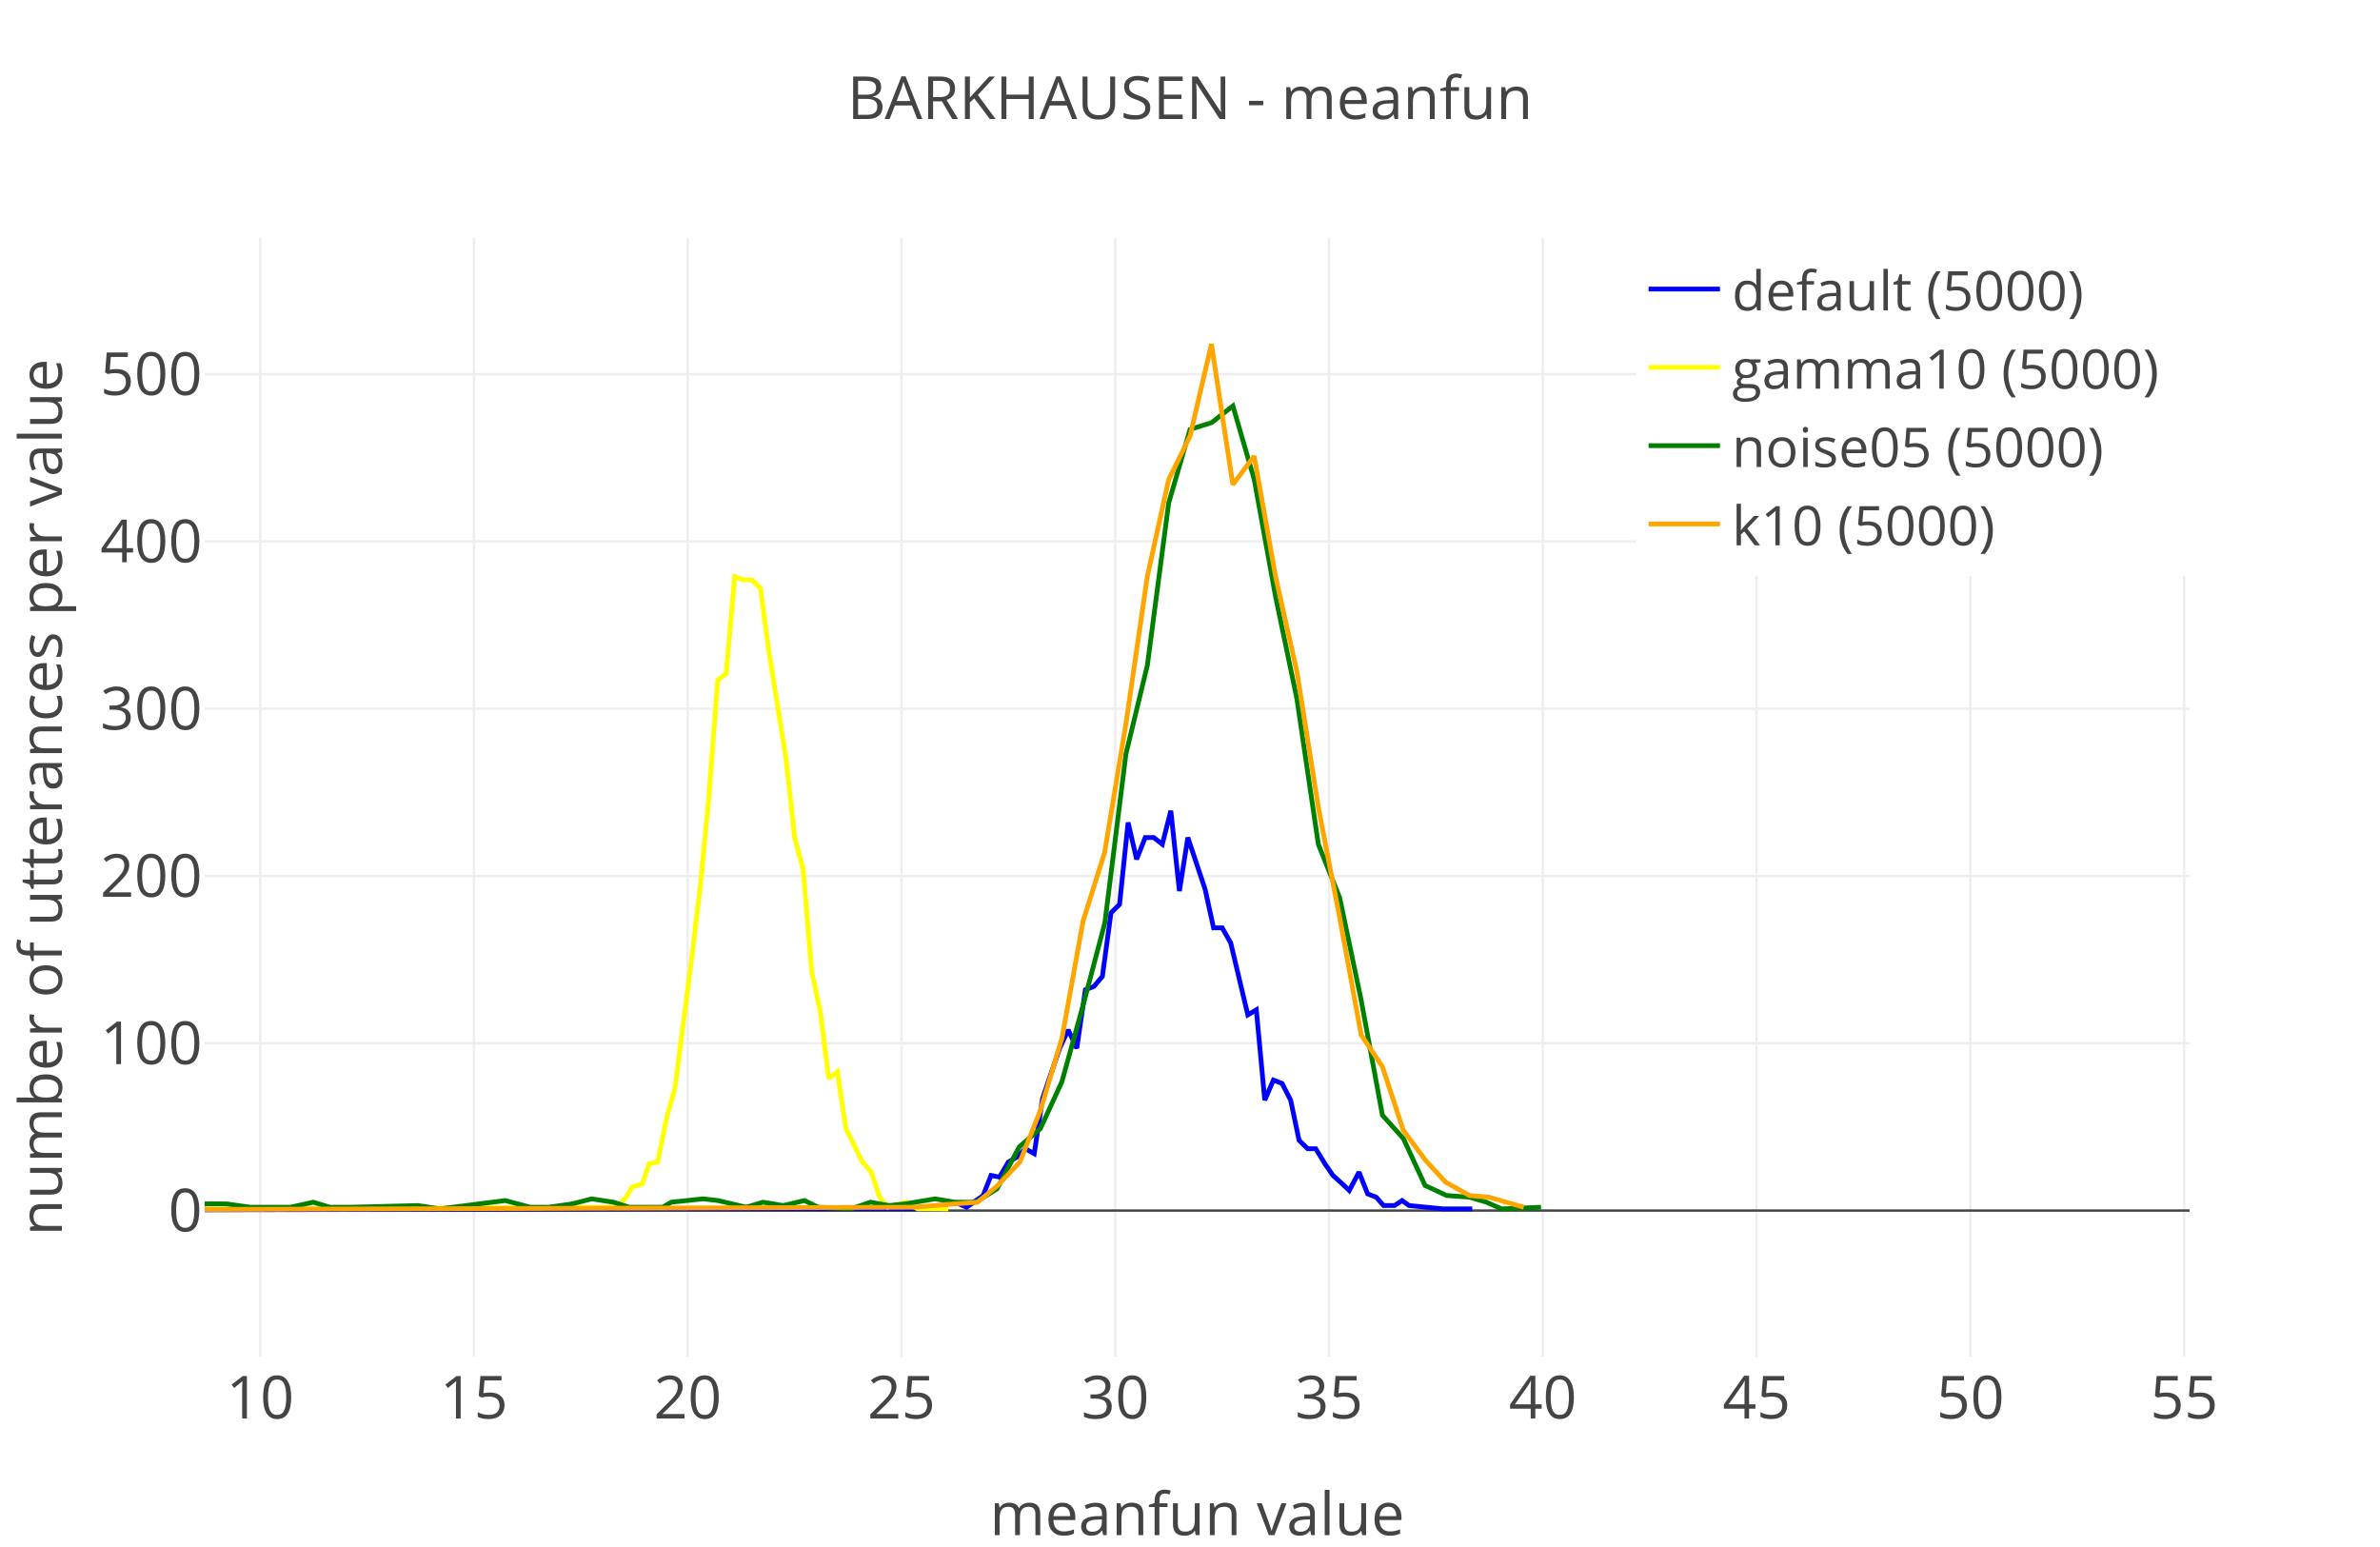
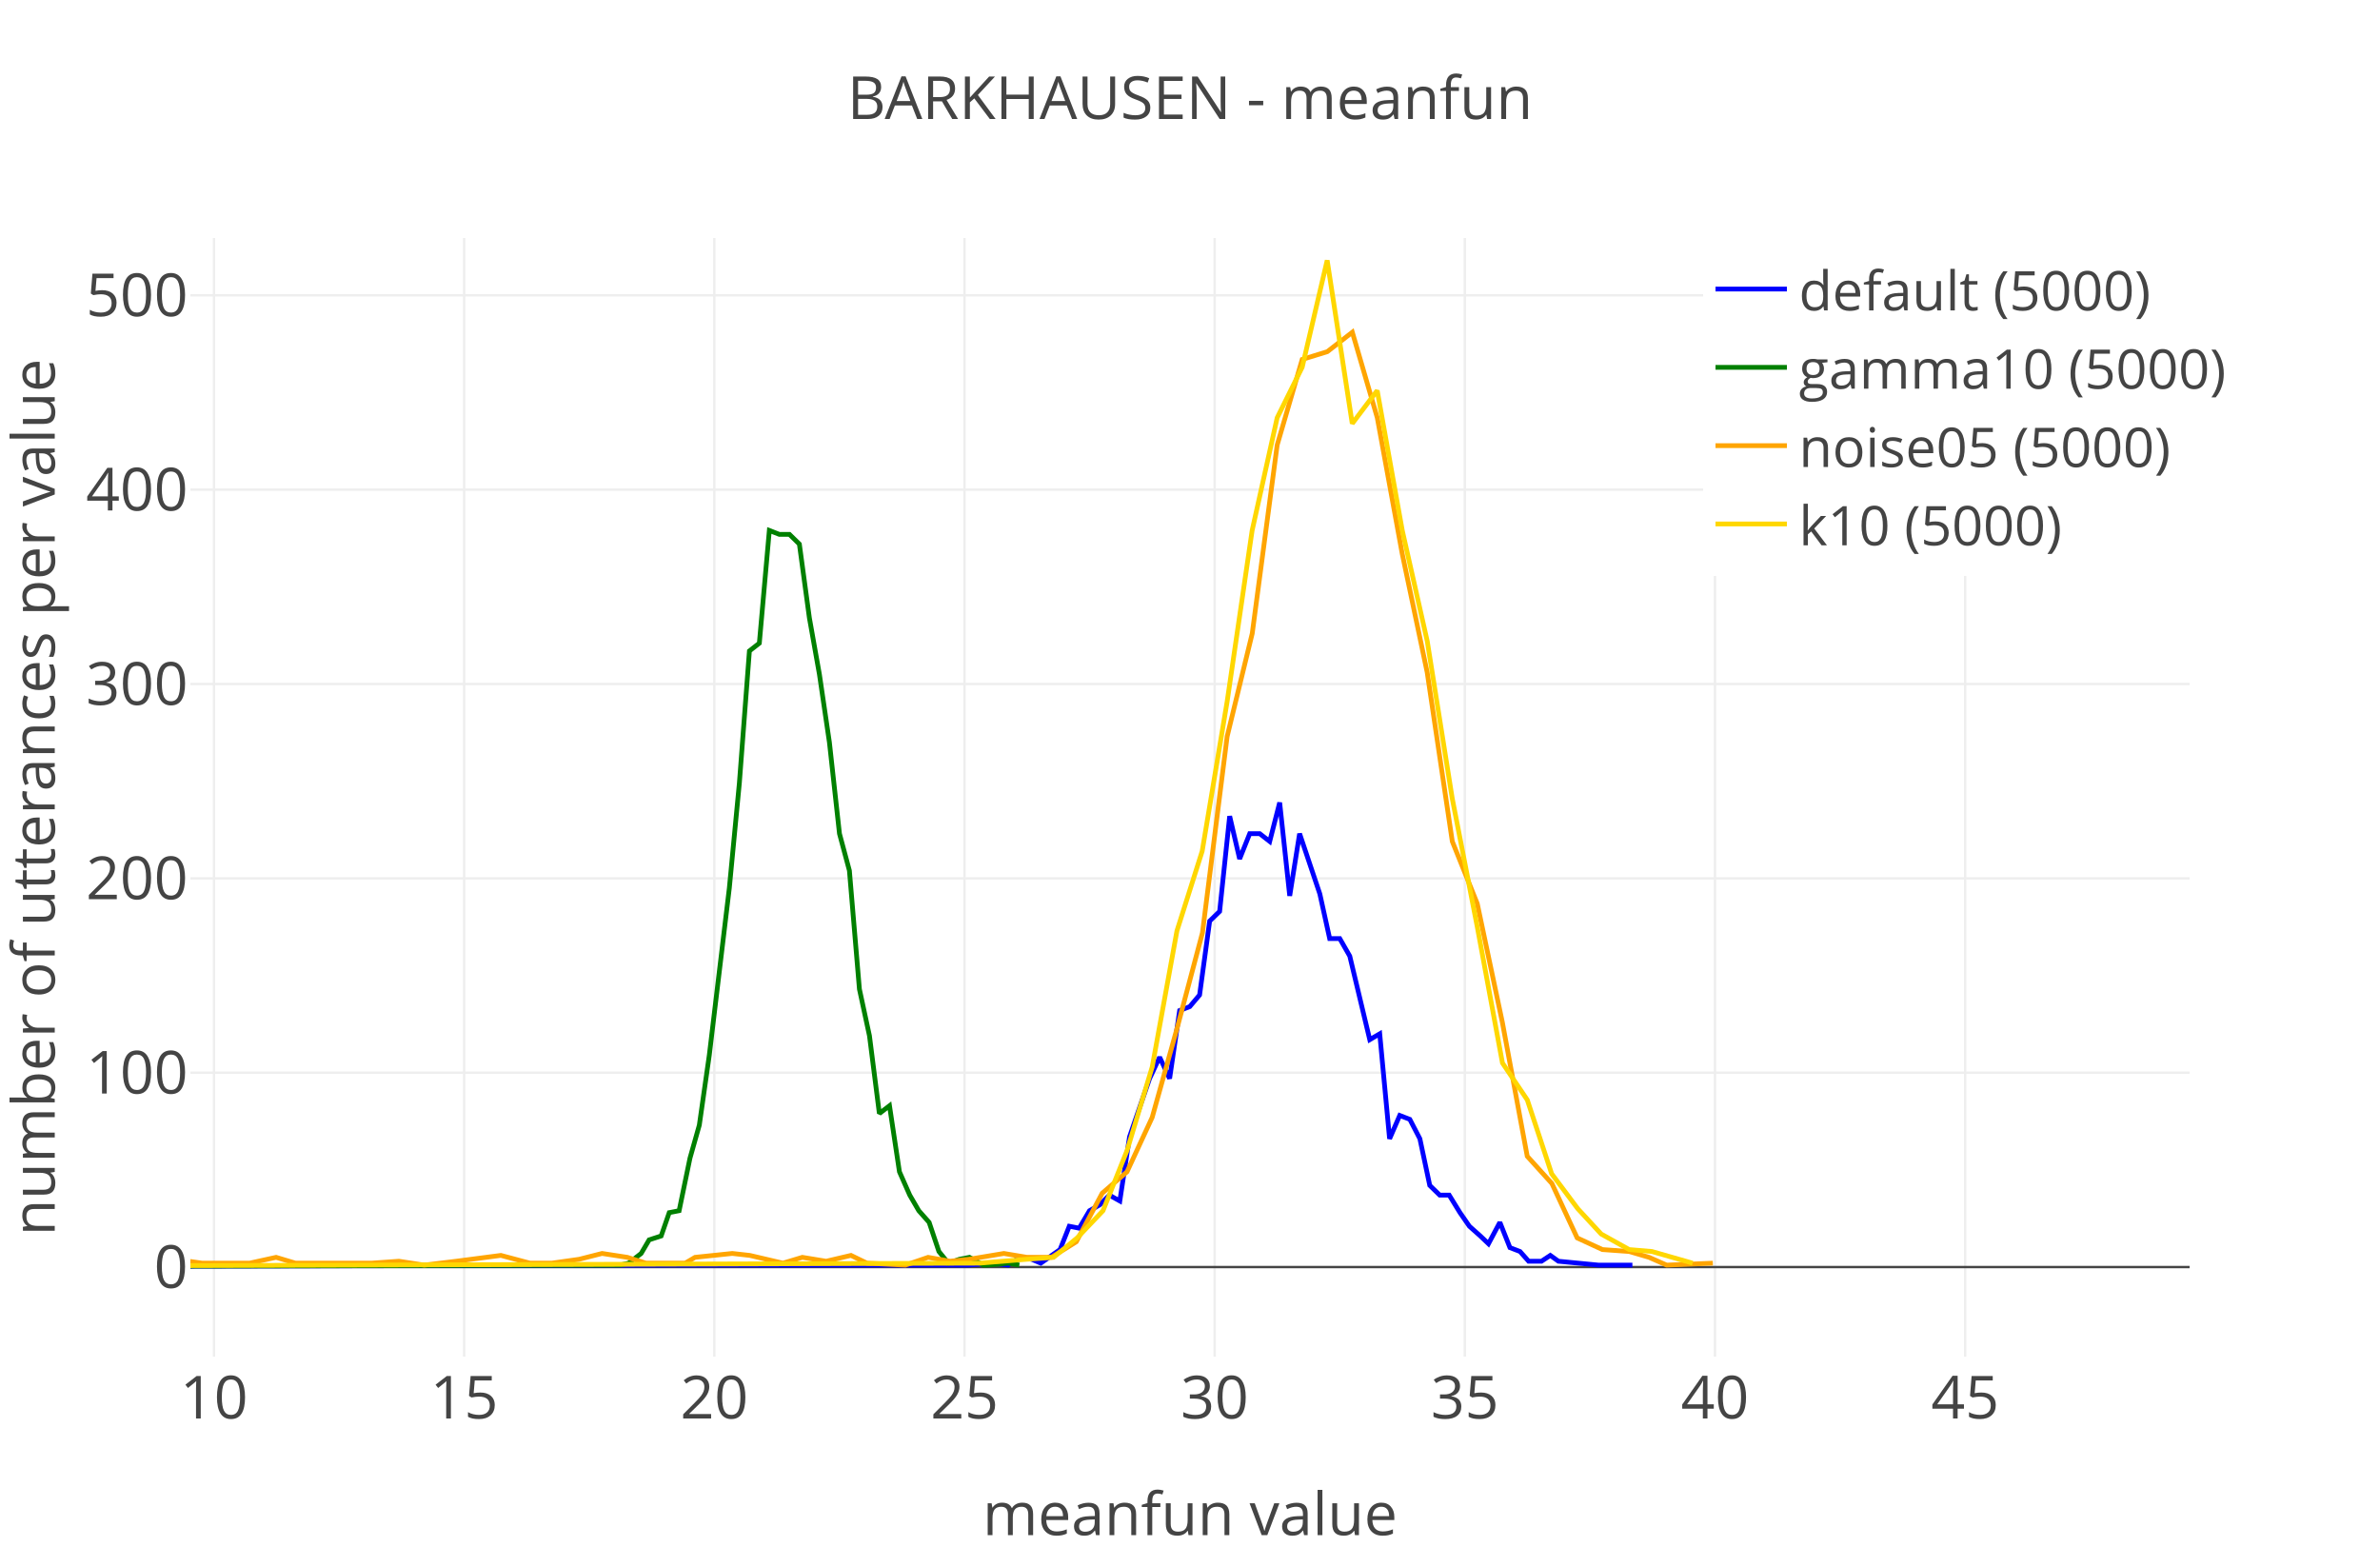
<svg xmlns="http://www.w3.org/2000/svg" class="main-svg" width="1000" height="650" style="" viewBox="0 0 1000 650">
  <rect x="0" y="0" width="1000" height="650" style="fill: rgb(255, 255, 255); fill-opacity: 1;" />
-   <defs id="defs-33570f">
+   <defs id="defs-31c6f6">
    <g class="clips">
-       <clipPath id="clip33570fxyplot" class="plotclip">
-         <rect width="834" height="470" />
-       </clipPath>
-       <clipPath class="axesclip" id="clip33570fx">
-         <rect x="86" y="0" width="834" height="650" />
-       </clipPath>
-       <clipPath class="axesclip" id="clip33570fy">
+       <clipPath id="clip31c6f6xyplot" class="plotclip">
+         <rect width="840" height="470" />
+       </clipPath>
+       <clipPath class="axesclip" id="clip31c6f6x">
+         <rect x="80" y="0" width="840" height="650" />
+       </clipPath>
+       <clipPath class="axesclip" id="clip31c6f6y">
        <rect x="0" y="100" width="1000" height="470" />
      </clipPath>
-       <clipPath class="axesclip" id="clip33570fxy">
-         <rect x="86" y="100" width="834" height="470" />
+       <clipPath class="axesclip" id="clip31c6f6xy">
+         <rect x="80" y="100" width="840" height="470" />
      </clipPath>
    </g>
    <g class="gradients" />
    <g class="patterns" />
  </defs>
  <g class="bglayer" />
  <g class="layer-below">
    <g class="imagelayer" />
    <g class="shapelayer" />
  </g>
  <g class="cartesianlayer">
    <g class="subplot xy">
      <g class="layer-subplot">
        <g class="shapelayer" />
        <g class="imagelayer" />
      </g>
      <g class="minor-gridlayer">
        <g class="x" />
        <g class="y" />
      </g>
      <g class="gridlayer">
        <g class="x">
-           <path class="xgrid crisp" transform="translate(109.3,0)" d="M0,100v470" style="stroke: rgb(238, 238, 238); stroke-opacity: 1; stroke-width: 1px;" />
-           <path class="xgrid crisp" transform="translate(199.12,0)" d="M0,100v470" style="stroke: rgb(238, 238, 238); stroke-opacity: 1; stroke-width: 1px;" />
-           <path class="xgrid crisp" transform="translate(288.95,0)" d="M0,100v470" style="stroke: rgb(238, 238, 238); stroke-opacity: 1; stroke-width: 1px;" />
-           <path class="xgrid crisp" transform="translate(378.77,0)" d="M0,100v470" style="stroke: rgb(238, 238, 238); stroke-opacity: 1; stroke-width: 1px;" />
-           <path class="xgrid crisp" transform="translate(468.6,0)" d="M0,100v470" style="stroke: rgb(238, 238, 238); stroke-opacity: 1; stroke-width: 1px;" />
-           <path class="xgrid crisp" transform="translate(558.42,0)" d="M0,100v470" style="stroke: rgb(238, 238, 238); stroke-opacity: 1; stroke-width: 1px;" />
-           <path class="xgrid crisp" transform="translate(648.25,0)" d="M0,100v470" style="stroke: rgb(238, 238, 238); stroke-opacity: 1; stroke-width: 1px;" />
-           <path class="xgrid crisp" transform="translate(738.07,0)" d="M0,100v470" style="stroke: rgb(238, 238, 238); stroke-opacity: 1; stroke-width: 1px;" />
-           <path class="xgrid crisp" transform="translate(827.89,0)" d="M0,100v470" style="stroke: rgb(238, 238, 238); stroke-opacity: 1; stroke-width: 1px;" />
-           <path class="xgrid crisp" transform="translate(917.72,0)" d="M0,100v470" style="stroke: rgb(238, 238, 238); stroke-opacity: 1; stroke-width: 1px;" />
+           <path class="xgrid crisp" transform="translate(89.91,0)" d="M0,100v470" style="stroke: rgb(238, 238, 238); stroke-opacity: 1; stroke-width: 1px;" />
+           <path class="xgrid crisp" transform="translate(195.02,0)" d="M0,100v470" style="stroke: rgb(238, 238, 238); stroke-opacity: 1; stroke-width: 1px;" />
+           <path class="xgrid crisp" transform="translate(300.13,0)" d="M0,100v470" style="stroke: rgb(238, 238, 238); stroke-opacity: 1; stroke-width: 1px;" />
+           <path class="xgrid crisp" transform="translate(405.25,0)" d="M0,100v470" style="stroke: rgb(238, 238, 238); stroke-opacity: 1; stroke-width: 1px;" />
+           <path class="xgrid crisp" transform="translate(510.36,0)" d="M0,100v470" style="stroke: rgb(238, 238, 238); stroke-opacity: 1; stroke-width: 1px;" />
+           <path class="xgrid crisp" transform="translate(615.47,0)" d="M0,100v470" style="stroke: rgb(238, 238, 238); stroke-opacity: 1; stroke-width: 1px;" />
+           <path class="xgrid crisp" transform="translate(720.58,0)" d="M0,100v470" style="stroke: rgb(238, 238, 238); stroke-opacity: 1; stroke-width: 1px;" />
+           <path class="xgrid crisp" transform="translate(825.69,0)" d="M0,100v470" style="stroke: rgb(238, 238, 238); stroke-opacity: 1; stroke-width: 1px;" />
        </g>
        <g class="y">
-           <path class="ygrid crisp" transform="translate(0,438.36)" d="M86,0h834" style="stroke: rgb(238, 238, 238); stroke-opacity: 1; stroke-width: 1px;" />
-           <path class="ygrid crisp" transform="translate(0,368.07)" d="M86,0h834" style="stroke: rgb(238, 238, 238); stroke-opacity: 1; stroke-width: 1px;" />
-           <path class="ygrid crisp" transform="translate(0,297.79)" d="M86,0h834" style="stroke: rgb(238, 238, 238); stroke-opacity: 1; stroke-width: 1px;" />
-           <path class="ygrid crisp" transform="translate(0,227.5)" d="M86,0h834" style="stroke: rgb(238, 238, 238); stroke-opacity: 1; stroke-width: 1px;" />
-           <path class="ygrid crisp" transform="translate(0,157.21)" d="M86,0h834" style="stroke: rgb(238, 238, 238); stroke-opacity: 1; stroke-width: 1px;" />
+           <path class="ygrid crisp" transform="translate(0,450.72)" d="M80,0h840" style="stroke: rgb(238, 238, 238); stroke-opacity: 1; stroke-width: 1px;" />
+           <path class="ygrid crisp" transform="translate(0,369.06)" d="M80,0h840" style="stroke: rgb(238, 238, 238); stroke-opacity: 1; stroke-width: 1px;" />
+           <path class="ygrid crisp" transform="translate(0,287.4)" d="M80,0h840" style="stroke: rgb(238, 238, 238); stroke-opacity: 1; stroke-width: 1px;" />
+           <path class="ygrid crisp" transform="translate(0,205.74)" d="M80,0h840" style="stroke: rgb(238, 238, 238); stroke-opacity: 1; stroke-width: 1px;" />
+           <path class="ygrid crisp" transform="translate(0,124.08)" d="M80,0h840" style="stroke: rgb(238, 238, 238); stroke-opacity: 1; stroke-width: 1px;" />
        </g>
      </g>
      <g class="zerolinelayer">
-         <path class="yzl zl crisp" transform="translate(0,508.64)" d="M86,0h834" style="stroke: rgb(68, 68, 68); stroke-opacity: 1; stroke-width: 1px;" />
+         <path class="yzl zl crisp" transform="translate(0,532.38)" d="M80,0h840" style="stroke: rgb(68, 68, 68); stroke-opacity: 1; stroke-width: 1px;" />
      </g>
      <path class="xlines-below" />
      <path class="ylines-below" />
      <g class="overlines-below" />
      <g class="xaxislayer-below" />
      <g class="yaxislayer-below" />
      <g class="overaxes-below" />
-       <g class="plot" transform="translate(86,100)" clip-path="url(#clip33570fxyplot)">
+       <g class="plot" transform="translate(80,100)" clip-path="url(#clip31c6f6xyplot)">
        <g class="scatterlayer mlayer">
-           <g class="trace scatter trace4864c4" style="stroke-miterlimit: 2; opacity: 1;">
-             <g class="fills" />
-             <g class="errorbars" />
-             <g class="lines">
-               <path class="js-line" d="M-156.35,407.94L-156.35,408.64L192.24,407.94L308.46,407.94L312.65,405.13L316.91,405.83L320.16,407.24L327.07,402.32L330.4,393.88L333.95,394.59L337.67,388.26L341.32,386.15L344.79,382.64L348.55,384.75L352.04,361.55L359.23,340.47L362.83,332.73L366.43,340.47L370.03,315.87L373.65,314.46L377.19,310.24L380.8,283.53L384.39,280.02L387.99,245.58L391.56,261.04L395.19,251.91L398.78,251.91L402.36,254.72L405.94,240.66L409.55,274.4L413.1,251.91L420.36,273.69L423.9,289.86L427.53,289.86L431.11,296.19L438.29,326.41L441.87,324.3L445.41,362.25L449.05,353.82L452.68,355.23L456.29,362.25L459.83,379.12L463.42,382.64L466.81,382.64L470.68,388.96L474.06,393.88L477.98,397.4L480.92,400.21L485.01,392.48L488.62,401.61L492.24,403.02L495.34,406.53L499.95,406.53L503.12,404.43L506.04,406.53L520.44,407.94L532.59,407.94" style="vector-effect: non-scaling-stroke; fill: none; stroke: rgb(0, 0, 255); stroke-opacity: 1; stroke-width: 2px; opacity: 1;" />
-             </g>
-             <g class="points" />
-             <g class="text" />
-           </g>
-           <g class="trace scatter trace5ce7df" style="stroke-miterlimit: 2; opacity: 1;">
-             <g class="fills" />
-             <g class="errorbars" />
-             <g class="lines">
-               <path class="js-line" d="M-156.35,408.64L172.2,407.24L176.68,403.72L179.54,398.8L183.87,397.4L186.76,388.96L190.32,388.26L194.2,369.28L197.56,357.33L204.74,301.81L208.33,271.59L211.95,233.63L215.55,185.84L219.11,183.03L222.7,142.26L226.29,143.67L229.92,143.67L233.49,147.18L237.09,173.89L244.27,218.87L247.88,251.91L251.45,265.26L255.05,308.13L258.65,325L262.21,353.12L265.85,350.31L269.42,374.2L276.37,388.26L280.08,392.48L283.59,403.02L286.99,407.24L294.54,405.13L299.55,407.94L312.45,407.94" style="vector-effect: non-scaling-stroke; fill: none; stroke: rgb(255, 255, 0); stroke-opacity: 1; stroke-width: 2px; opacity: 1;" />
-             </g>
-             <g class="points" />
-             <g class="text" />
-           </g>
-           <g class="trace scatter trace38b8af" style="stroke-miterlimit: 2; opacity: 1;">
-             <g class="fills" />
-             <g class="errorbars" />
-             <g class="lines">
-               <path class="js-line" d="M-156.35,408.64L-155.7,303.92L-130.03,407.94L-78.93,407.94L-71.89,407.24L-64.65,407.94L-54.36,405.83L-35.97,407.24L-25.21,405.13L-18.06,407.24L-5.41,407.94L0.16,405.83L9.18,405.83L19.08,407.24L27.09,407.24L36.07,407.24L45.61,405.13L52.58,407.24L61.45,407.24L89.68,406.53L98.8,407.94L126.31,404.43L136.76,407.24L144.57,407.24L154.42,405.83L162.64,403.72L171.71,405.13L178.41,407.24L192.49,407.24L196.03,405.13L209.39,403.72L215.68,404.43L227.59,407.24L234.55,405.13L243.11,406.53L252.01,404.43L257.76,407.24L271.56,407.94L279.72,405.13L287.59,406.53L294.38,405.83L306.91,403.72L315.23,405.13L324,405.13L332.91,399.51L342.22,381.93L351.13,374.2L360.17,354.52L369.13,322.19L378.22,287.75L387.09,216.76L396.09,179.51L405.05,111.33L414.03,80.41L423.04,77.6L432.03,70.57L440.99,101.49L449.95,150.69L458.91,193.57L467.92,254.72L476.89,277.21L485.89,320.08L494.84,368.58L503.68,378.42L512.76,398.1L521.83,402.32L531.48,403.02L538.57,405.13L544.89,407.94L561.48,407.24" style="vector-effect: non-scaling-stroke; fill: none; stroke: rgb(0, 128, 0); stroke-opacity: 1; stroke-width: 2px; opacity: 1;" />
-             </g>
-             <g class="points" />
-             <g class="text" />
-           </g>
-           <g class="trace scatter tracead4c1e" style="stroke-miterlimit: 2; opacity: 1;">
-             <g class="fills" />
-             <g class="errorbars" />
-             <g class="lines">
-               <path class="js-line" d="M-156.35,408.64L298.08,407.24L315.03,405.83L324.75,405.13L333.21,398.1L342.51,388.26L351.15,366.47L360.19,336.25L369.06,287.05L378.12,258.23L387.08,204.11L396.06,142.26L405.05,101.49L414.03,83.22L423,44.56L432,103.6L440.96,91.65L449.96,142.26L458.94,182.32L467.93,239.25L476.9,285.64L485.93,334.84L494.85,348.2L503.6,374.91L513,387.56L521.38,396.69L531.44,402.32L539.59,403.02L554.22,407.24" style="vector-effect: non-scaling-stroke; fill: none; stroke: rgb(255, 165, 0); stroke-opacity: 1; stroke-width: 2px; opacity: 1;" />
+           <g class="trace scatter trace115d45" style="stroke-miterlimit: 2; opacity: 1;">
+             <g class="fills" />
+             <g class="errorbars" />
+             <g class="lines">
+               <path class="js-line" d="M-200.31,431.56L-200.31,432.38L207.6,431.56L326.75,431.56L337.34,430.74L343.6,431.56L348.5,428.29L353.49,429.11L357.3,430.74L365.39,425.03L369.28,415.23L373.44,416.04L377.78,408.7L382.06,406.25L386.12,402.16L390.51,404.61L394.6,377.66L403.02,353.17L407.23,344.18L411.44,353.17L415.65,324.59L419.89,322.95L424.03,318.05L428.26,287.02L432.45,282.94L436.67,242.92L440.85,260.89L445.09,250.27L449.29,250.27L453.49,253.54L457.68,237.21L461.9,276.41L466.05,250.27L474.55,275.59L478.69,294.37L482.93,294.37L487.13,301.72L495.53,336.83L499.72,334.38L503.86,378.48L508.12,368.68L512.36,370.31L516.59,378.48L520.74,398.08L524.94,402.16L528.91,402.16L533.43,409.51L537.39,415.23L541.97,419.31L545.41,422.58L550.2,413.59L554.43,424.21L558.66,425.84L562.29,429.93L567.68,429.93L571.39,427.48L574.81,429.93L591.66,431.56L605.88,431.56" style="vector-effect: non-scaling-stroke; fill: none; stroke: rgb(0, 0, 255); stroke-opacity: 1; stroke-width: 2px; opacity: 1;" />
+             </g>
+             <g class="points" />
+             <g class="text" />
+           </g>
+           <g class="trace scatter traceb7e075" style="stroke-miterlimit: 2; opacity: 1;">
+             <g class="fills" />
+             <g class="errorbars" />
+             <g class="lines">
+               <path class="js-line" d="M-200.31,432.38L180.53,431.56L184.15,430.74L189.39,426.66L192.75,420.94L197.8,419.31L201.19,409.51L205.35,408.7L209.9,386.65L213.83,372.76L218.02,343.37L226.44,273.14L230.66,229.04L234.88,173.51L239.05,170.25L243.25,122.88L247.45,124.52L251.7,124.52L255.87,128.6L260.08,159.63L264.29,183.31L268.49,211.89L272.72,250.27L276.89,265.79L281.1,315.6L285.32,335.2L289.48,367.86L293.74,364.6L297.92,392.36L302.25,402.16L306.05,408.7L310.39,413.59L314.5,425.84L318.48,430.74L323.1,429.11L327.32,428.29L333.17,431.56L334.55,431.56L343.65,430.74L348.28,431.56" style="vector-effect: non-scaling-stroke; fill: none; stroke: rgb(0, 128, 0); stroke-opacity: 1; stroke-width: 2px; opacity: 1;" />
+             </g>
+             <g class="points" />
+             <g class="text" />
+           </g>
+           <g class="trace scatter trace180dc3" style="stroke-miterlimit: 2; opacity: 1;">
+             <g class="fills" />
+             <g class="errorbars" />
+             <g class="lines">
+               <path class="js-line" d="M-200.31,432.38L-199.55,310.7L-169.52,431.56L-101.48,430.74L-93,431.56L-80.96,429.11L-65.55,430.74L-59.45,430.74L-46.85,428.29L-38.49,430.74L-23.68,431.56L-17.17,429.11L-6.62,429.11L4.97,430.74L14.34,430.74L24.86,430.74L36.01,428.29L44.17,430.74L54.55,430.74L76.05,430.74L87.59,429.93L98.26,431.56L111.69,429.93L130.45,427.48L142.69,430.74L151.82,430.74L163.35,429.11L172.97,426.66L183.58,428.29L191.42,430.74L207.89,430.74L212.04,428.29L227.67,426.66L235.03,427.48L248.97,430.74L257.11,428.29L267.13,429.93L277.55,427.48L284.27,430.74L300.42,431.56L309.97,428.29L319.18,429.93L327.12,429.11L341.79,426.66L351.53,428.29L361.79,428.29L372.22,421.76L383.11,401.35L393.53,392.36L404.11,369.5L414.6,331.93L425.23,291.92L435.61,209.44L446.15,166.16L456.64,86.95L467.14,51.02L477.69,47.76L488.21,39.59L498.69,75.52L509.17,132.68L519.66,182.5L530.21,253.54L540.7,279.67L551.23,329.48L561.7,385.83L572.05,397.26L582.68,420.13L593.29,425.03L604.57,425.84L612.88,428.29L620.28,431.56L639.69,430.74" style="vector-effect: non-scaling-stroke; fill: none; stroke: rgb(255, 165, 0); stroke-opacity: 1; stroke-width: 2px; opacity: 1;" />
+             </g>
+             <g class="points" />
+             <g class="text" />
+           </g>
+           <g class="trace scatter traced824a6" style="stroke-miterlimit: 2; opacity: 1;">
+             <g class="fills" />
+             <g class="errorbars" />
+             <g class="lines">
+               <path class="js-line" d="M-200.31,432.38L331.45,430.74L351.29,429.11L362.67,428.29L372.57,420.13L383.45,408.7L393.56,383.38L404.13,348.27L414.52,291.1L425.12,257.62L435.61,194.75L446.11,122.88L456.63,75.52L467.14,54.29L477.64,9.38L488.17,77.97L498.66,64.09L509.19,122.88L519.69,169.43L530.21,235.58L540.71,289.47L551.28,346.63L561.72,362.15L571.96,393.18L582.95,407.88L592.76,418.49L604.53,425.03L614.08,425.84L631.19,430.74" style="vector-effect: non-scaling-stroke; fill: none; stroke: rgb(255, 215, 0); stroke-opacity: 1; stroke-width: 2px; opacity: 1;" />
            </g>
            <g class="points" />
            <g class="text" />
          </g>
        </g>
      </g>
      <g class="overplot" />
      <path class="xlines-above crisp" d="M0,0" style="fill: none;" />
      <path class="ylines-above crisp" d="M0,0" style="fill: none;" />
      <g class="overlines-above" />
      <g class="xaxislayer-above">
        <g class="xtick">
-           <text text-anchor="middle" x="0" y="596" transform="translate(109.3,0)" style="font-family: 'Open Sans', verdana, arial, sans-serif; font-size: 25px; fill: rgb(68, 68, 68); fill-opacity: 1; white-space: pre; opacity: 1;">10</text>
-         </g>
-         <g class="xtick">
-           <text text-anchor="middle" x="0" y="596" style="font-family: 'Open Sans', verdana, arial, sans-serif; font-size: 25px; fill: rgb(68, 68, 68); fill-opacity: 1; white-space: pre; opacity: 1;" transform="translate(199.12,0)">15</text>
-         </g>
-         <g class="xtick">
-           <text text-anchor="middle" x="0" y="596" style="font-family: 'Open Sans', verdana, arial, sans-serif; font-size: 25px; fill: rgb(68, 68, 68); fill-opacity: 1; white-space: pre; opacity: 1;" transform="translate(288.95,0)">20</text>
-         </g>
-         <g class="xtick">
-           <text text-anchor="middle" x="0" y="596" style="font-family: 'Open Sans', verdana, arial, sans-serif; font-size: 25px; fill: rgb(68, 68, 68); fill-opacity: 1; white-space: pre; opacity: 1;" transform="translate(378.77,0)">25</text>
-         </g>
-         <g class="xtick">
-           <text text-anchor="middle" x="0" y="596" style="font-family: 'Open Sans', verdana, arial, sans-serif; font-size: 25px; fill: rgb(68, 68, 68); fill-opacity: 1; white-space: pre; opacity: 1;" transform="translate(468.6,0)">30</text>
-         </g>
-         <g class="xtick">
-           <text text-anchor="middle" x="0" y="596" style="font-family: 'Open Sans', verdana, arial, sans-serif; font-size: 25px; fill: rgb(68, 68, 68); fill-opacity: 1; white-space: pre; opacity: 1;" transform="translate(558.42,0)">35</text>
-         </g>
-         <g class="xtick">
-           <text text-anchor="middle" x="0" y="596" style="font-family: 'Open Sans', verdana, arial, sans-serif; font-size: 25px; fill: rgb(68, 68, 68); fill-opacity: 1; white-space: pre; opacity: 1;" transform="translate(648.25,0)">40</text>
-         </g>
-         <g class="xtick">
-           <text text-anchor="middle" x="0" y="596" style="font-family: 'Open Sans', verdana, arial, sans-serif; font-size: 25px; fill: rgb(68, 68, 68); fill-opacity: 1; white-space: pre; opacity: 1;" transform="translate(738.07,0)">45</text>
-         </g>
-         <g class="xtick">
-           <text text-anchor="middle" x="0" y="596" style="font-family: 'Open Sans', verdana, arial, sans-serif; font-size: 25px; fill: rgb(68, 68, 68); fill-opacity: 1; white-space: pre; opacity: 1;" transform="translate(827.89,0)">50</text>
-         </g>
-         <g class="xtick">
-           <text text-anchor="middle" x="0" y="596" style="font-family: 'Open Sans', verdana, arial, sans-serif; font-size: 25px; fill: rgb(68, 68, 68); fill-opacity: 1; white-space: pre; opacity: 1;" transform="translate(917.72,0)">55</text>
+           <text text-anchor="middle" x="0" y="596" transform="translate(89.91,0)" style="font-family: 'Open Sans', verdana, arial, sans-serif; font-size: 25px; fill: rgb(68, 68, 68); fill-opacity: 1; white-space: pre; opacity: 1;">10</text>
+         </g>
+         <g class="xtick">
+           <text text-anchor="middle" x="0" y="596" style="font-family: 'Open Sans', verdana, arial, sans-serif; font-size: 25px; fill: rgb(68, 68, 68); fill-opacity: 1; white-space: pre; opacity: 1;" transform="translate(195.02,0)">15</text>
+         </g>
+         <g class="xtick">
+           <text text-anchor="middle" x="0" y="596" style="font-family: 'Open Sans', verdana, arial, sans-serif; font-size: 25px; fill: rgb(68, 68, 68); fill-opacity: 1; white-space: pre; opacity: 1;" transform="translate(300.13,0)">20</text>
+         </g>
+         <g class="xtick">
+           <text text-anchor="middle" x="0" y="596" style="font-family: 'Open Sans', verdana, arial, sans-serif; font-size: 25px; fill: rgb(68, 68, 68); fill-opacity: 1; white-space: pre; opacity: 1;" transform="translate(405.25,0)">25</text>
+         </g>
+         <g class="xtick">
+           <text text-anchor="middle" x="0" y="596" style="font-family: 'Open Sans', verdana, arial, sans-serif; font-size: 25px; fill: rgb(68, 68, 68); fill-opacity: 1; white-space: pre; opacity: 1;" transform="translate(510.36,0)">30</text>
+         </g>
+         <g class="xtick">
+           <text text-anchor="middle" x="0" y="596" style="font-family: 'Open Sans', verdana, arial, sans-serif; font-size: 25px; fill: rgb(68, 68, 68); fill-opacity: 1; white-space: pre; opacity: 1;" transform="translate(615.47,0)">35</text>
+         </g>
+         <g class="xtick">
+           <text text-anchor="middle" x="0" y="596" style="font-family: 'Open Sans', verdana, arial, sans-serif; font-size: 25px; fill: rgb(68, 68, 68); fill-opacity: 1; white-space: pre; opacity: 1;" transform="translate(720.58,0)">40</text>
+         </g>
+         <g class="xtick">
+           <text text-anchor="middle" x="0" y="596" style="font-family: 'Open Sans', verdana, arial, sans-serif; font-size: 25px; fill: rgb(68, 68, 68); fill-opacity: 1; white-space: pre; opacity: 1;" transform="translate(825.69,0)">45</text>
        </g>
      </g>
      <g class="yaxislayer-above">
        <g class="ytick">
-           <text text-anchor="end" x="85" y="8.75" transform="translate(0,508.64)" style="font-family: 'Open Sans', verdana, arial, sans-serif; font-size: 25px; fill: rgb(68, 68, 68); fill-opacity: 1; white-space: pre; opacity: 1;">0</text>
-         </g>
-         <g class="ytick">
-           <text text-anchor="end" x="85" y="8.75" style="font-family: 'Open Sans', verdana, arial, sans-serif; font-size: 25px; fill: rgb(68, 68, 68); fill-opacity: 1; white-space: pre; opacity: 1;" transform="translate(0,438.36)">100</text>
-         </g>
-         <g class="ytick">
-           <text text-anchor="end" x="85" y="8.75" style="font-family: 'Open Sans', verdana, arial, sans-serif; font-size: 25px; fill: rgb(68, 68, 68); fill-opacity: 1; white-space: pre; opacity: 1;" transform="translate(0,368.07)">200</text>
-         </g>
-         <g class="ytick">
-           <text text-anchor="end" x="85" y="8.75" style="font-family: 'Open Sans', verdana, arial, sans-serif; font-size: 25px; fill: rgb(68, 68, 68); fill-opacity: 1; white-space: pre; opacity: 1;" transform="translate(0,297.79)">300</text>
-         </g>
-         <g class="ytick">
-           <text text-anchor="end" x="85" y="8.75" style="font-family: 'Open Sans', verdana, arial, sans-serif; font-size: 25px; fill: rgb(68, 68, 68); fill-opacity: 1; white-space: pre; opacity: 1;" transform="translate(0,227.5)">400</text>
-         </g>
-         <g class="ytick">
-           <text text-anchor="end" x="85" y="8.75" style="font-family: 'Open Sans', verdana, arial, sans-serif; font-size: 25px; fill: rgb(68, 68, 68); fill-opacity: 1; white-space: pre; opacity: 1;" transform="translate(0,157.21)">500</text>
+           <text text-anchor="end" x="79" y="8.75" transform="translate(0,532.38)" style="font-family: 'Open Sans', verdana, arial, sans-serif; font-size: 25px; fill: rgb(68, 68, 68); fill-opacity: 1; white-space: pre; opacity: 1;">0</text>
+         </g>
+         <g class="ytick">
+           <text text-anchor="end" x="79" y="8.75" style="font-family: 'Open Sans', verdana, arial, sans-serif; font-size: 25px; fill: rgb(68, 68, 68); fill-opacity: 1; white-space: pre; opacity: 1;" transform="translate(0,450.72)">100</text>
+         </g>
+         <g class="ytick">
+           <text text-anchor="end" x="79" y="8.75" style="font-family: 'Open Sans', verdana, arial, sans-serif; font-size: 25px; fill: rgb(68, 68, 68); fill-opacity: 1; white-space: pre; opacity: 1;" transform="translate(0,369.06)">200</text>
+         </g>
+         <g class="ytick">
+           <text text-anchor="end" x="79" y="8.75" style="font-family: 'Open Sans', verdana, arial, sans-serif; font-size: 25px; fill: rgb(68, 68, 68); fill-opacity: 1; white-space: pre; opacity: 1;" transform="translate(0,287.4)">300</text>
+         </g>
+         <g class="ytick">
+           <text text-anchor="end" x="79" y="8.75" style="font-family: 'Open Sans', verdana, arial, sans-serif; font-size: 25px; fill: rgb(68, 68, 68); fill-opacity: 1; white-space: pre; opacity: 1;" transform="translate(0,205.74)">400</text>
+         </g>
+         <g class="ytick">
+           <text text-anchor="end" x="79" y="8.75" style="font-family: 'Open Sans', verdana, arial, sans-serif; font-size: 25px; fill: rgb(68, 68, 68); fill-opacity: 1; white-space: pre; opacity: 1;" transform="translate(0,124.08)">500</text>
        </g>
      </g>
      <g class="overaxes-above" />
    </g>
  </g>
  <g class="polarlayer" />
  <g class="smithlayer" />
  <g class="ternarylayer" />
  <g class="geolayer" />
  <g class="funnelarealayer" />
  <g class="pielayer" />
  <g class="iciclelayer" />
  <g class="treemaplayer" />
  <g class="sunburstlayer" />
  <g class="glimages" />
-   <defs id="topdefs-33570f">
+   <defs id="topdefs-31c6f6">
    <g class="clips" />
-     <clipPath id="legend33570f">
-       <rect width="249" height="142" x="0" y="0" />
+     <clipPath id="legend31c6f6">
+       <rect width="221" height="142" x="0" y="0" />
    </clipPath>
  </defs>
  <g class="layer-above">
    <g class="imagelayer" />
    <g class="shapelayer" />
  </g>
  <g class="infolayer">
-     <g class="legend" pointer-events="all" transform="translate(687.68,100)">
-       <rect class="bg" shape-rendering="crispEdges" width="249" height="142" x="0" y="0" style="stroke: rgb(68, 68, 68); stroke-opacity: 1; fill: rgb(255, 255, 255); fill-opacity: 1; stroke-width: 0px;" />
-       <g class="scrollbox" transform="" clip-path="url(#legend33570f)">
+     <g class="legend" pointer-events="all" transform="translate(715.8,100)">
+       <rect class="bg" shape-rendering="crispEdges" width="221" height="142" x="0" y="0" style="stroke: rgb(68, 68, 68); stroke-opacity: 1; fill: rgb(255, 255, 255); fill-opacity: 1; stroke-width: 0px;" />
+       <g class="scrollbox" transform="" clip-path="url(#legend31c6f6)">
        <g class="groups">
          <g class="traces" transform="translate(0,21.45)" style="opacity: 1;">
            <text class="legendtext" text-anchor="start" x="40" y="8.97" style="font-family: 'Open Sans', verdana, arial, sans-serif; font-size: 23px; fill: rgb(68, 68, 68); fill-opacity: 1; white-space: pre;">default (5000)</text>
            <g class="layers" style="opacity: 1;">
              <g class="legendfill" />
              <g class="legendlines">
                <path class="js-line" d="M5,0h30" style="fill: none; stroke: rgb(0, 0, 255); stroke-opacity: 1; stroke-width: 2px;" />
              </g>
              <g class="legendsymbols">
                <g class="legendpoints" />
              </g>
            </g>
-             <rect class="legendtoggle" x="0" y="-16.45" width="243.406" height="32.9" style="fill: rgb(0, 0, 0); fill-opacity: 0;" />
+             <rect class="legendtoggle" x="0" y="-16.45" width="215.156" height="32.9" style="fill: rgb(0, 0, 0); fill-opacity: 0;" />
          </g>
          <g class="traces" transform="translate(0,54.35)" style="opacity: 1;">
            <text class="legendtext" text-anchor="start" x="40" y="8.97" style="font-family: 'Open Sans', verdana, arial, sans-serif; font-size: 23px; fill: rgb(68, 68, 68); fill-opacity: 1; white-space: pre;">gamma10 (5000)</text>
            <g class="layers" style="opacity: 1;">
              <g class="legendfill" />
              <g class="legendlines">
-                 <path class="js-line" d="M5,0h30" style="fill: none; stroke: rgb(255, 255, 0); stroke-opacity: 1; stroke-width: 2px;" />
-               </g>
-               <g class="legendsymbols">
-                 <g class="legendpoints" />
-               </g>
-             </g>
-             <rect class="legendtoggle" x="0" y="-16.45" width="243.406" height="32.9" style="fill: rgb(0, 0, 0); fill-opacity: 0;" />
+                 <path class="js-line" d="M5,0h30" style="fill: none; stroke: rgb(0, 128, 0); stroke-opacity: 1; stroke-width: 2px;" />
+               </g>
+               <g class="legendsymbols">
+                 <g class="legendpoints" />
+               </g>
+             </g>
+             <rect class="legendtoggle" x="0" y="-16.45" width="215.156" height="32.9" style="fill: rgb(0, 0, 0); fill-opacity: 0;" />
          </g>
          <g class="traces" transform="translate(0,87.25)" style="opacity: 1;">
            <text class="legendtext" text-anchor="start" x="40" y="8.97" style="font-family: 'Open Sans', verdana, arial, sans-serif; font-size: 23px; fill: rgb(68, 68, 68); fill-opacity: 1; white-space: pre;">noise05 (5000)</text>
            <g class="layers" style="opacity: 1;">
              <g class="legendfill" />
              <g class="legendlines">
-                 <path class="js-line" d="M5,0h30" style="fill: none; stroke: rgb(0, 128, 0); stroke-opacity: 1; stroke-width: 2px;" />
-               </g>
-               <g class="legendsymbols">
-                 <g class="legendpoints" />
-               </g>
-             </g>
-             <rect class="legendtoggle" x="0" y="-16.45" width="243.406" height="32.9" style="fill: rgb(0, 0, 0); fill-opacity: 0;" />
+                 <path class="js-line" d="M5,0h30" style="fill: none; stroke: rgb(255, 165, 0); stroke-opacity: 1; stroke-width: 2px;" />
+               </g>
+               <g class="legendsymbols">
+                 <g class="legendpoints" />
+               </g>
+             </g>
+             <rect class="legendtoggle" x="0" y="-16.45" width="215.156" height="32.9" style="fill: rgb(0, 0, 0); fill-opacity: 0;" />
          </g>
          <g class="traces" transform="translate(0,120.15)" style="opacity: 1;">
            <text class="legendtext" text-anchor="start" x="40" y="8.97" style="font-family: 'Open Sans', verdana, arial, sans-serif; font-size: 23px; fill: rgb(68, 68, 68); fill-opacity: 1; white-space: pre;">k10 (5000)</text>
            <g class="layers" style="opacity: 1;">
              <g class="legendfill" />
              <g class="legendlines">
-                 <path class="js-line" d="M5,0h30" style="fill: none; stroke: rgb(255, 165, 0); stroke-opacity: 1; stroke-width: 2px;" />
-               </g>
-               <g class="legendsymbols">
-                 <g class="legendpoints" />
-               </g>
-             </g>
-             <rect class="legendtoggle" x="0" y="-16.45" width="243.406" height="32.9" style="fill: rgb(0, 0, 0); fill-opacity: 0;" />
+                 <path class="js-line" d="M5,0h30" style="fill: none; stroke: rgb(255, 215, 0); stroke-opacity: 1; stroke-width: 2px;" />
+               </g>
+               <g class="legendsymbols">
+                 <g class="legendpoints" />
+               </g>
+             </g>
+             <rect class="legendtoggle" x="0" y="-16.45" width="215.156" height="32.9" style="fill: rgb(0, 0, 0); fill-opacity: 0;" />
          </g>
        </g>
      </g>
      <rect class="scrollbar" rx="20" ry="3" width="0" height="0" x="0" y="0" style="fill: rgb(128, 139, 164); fill-opacity: 1;" />
    </g>
    <g class="g-gtitle">
      <text class="gtitle" x="500" y="50" text-anchor="middle" dy="0em" style="font-family: 'Open Sans', verdana, arial, sans-serif; font-size: 25px; fill: rgb(68, 68, 68); opacity: 1; font-weight: normal; white-space: pre;">BARKHAUSEN - meanfun</text>
    </g>
    <g class="g-xtitle" transform="translate(0,-10)">
-       <text class="xtitle" x="503" y="655" text-anchor="middle" style="font-family: 'Open Sans', verdana, arial, sans-serif; font-size: 25px; fill: rgb(68, 68, 68); opacity: 1; font-weight: normal; white-space: pre;">meanfun value</text>
-     </g>
-     <g class="g-ytitle">
-       <text class="ytitle" transform="rotate(-90,26,335)" x="26" y="335" text-anchor="middle" style="font-family: 'Open Sans', verdana, arial, sans-serif; font-size: 25px; fill: rgb(68, 68, 68); opacity: 1; font-weight: normal; white-space: pre;">number of utterances per value</text>
+       <text class="xtitle" x="500" y="655" text-anchor="middle" style="font-family: 'Open Sans', verdana, arial, sans-serif; font-size: 25px; fill: rgb(68, 68, 68); opacity: 1; font-weight: normal; white-space: pre;">meanfun value</text>
+     </g>
+     <g class="g-ytitle" transform="translate(3,0)">
+       <text class="ytitle" transform="rotate(-90,20,335)" x="20" y="335" text-anchor="middle" style="font-family: 'Open Sans', verdana, arial, sans-serif; font-size: 25px; fill: rgb(68, 68, 68); opacity: 1; font-weight: normal; white-space: pre;">number of utterances per value</text>
    </g>
  </g>
</svg>
